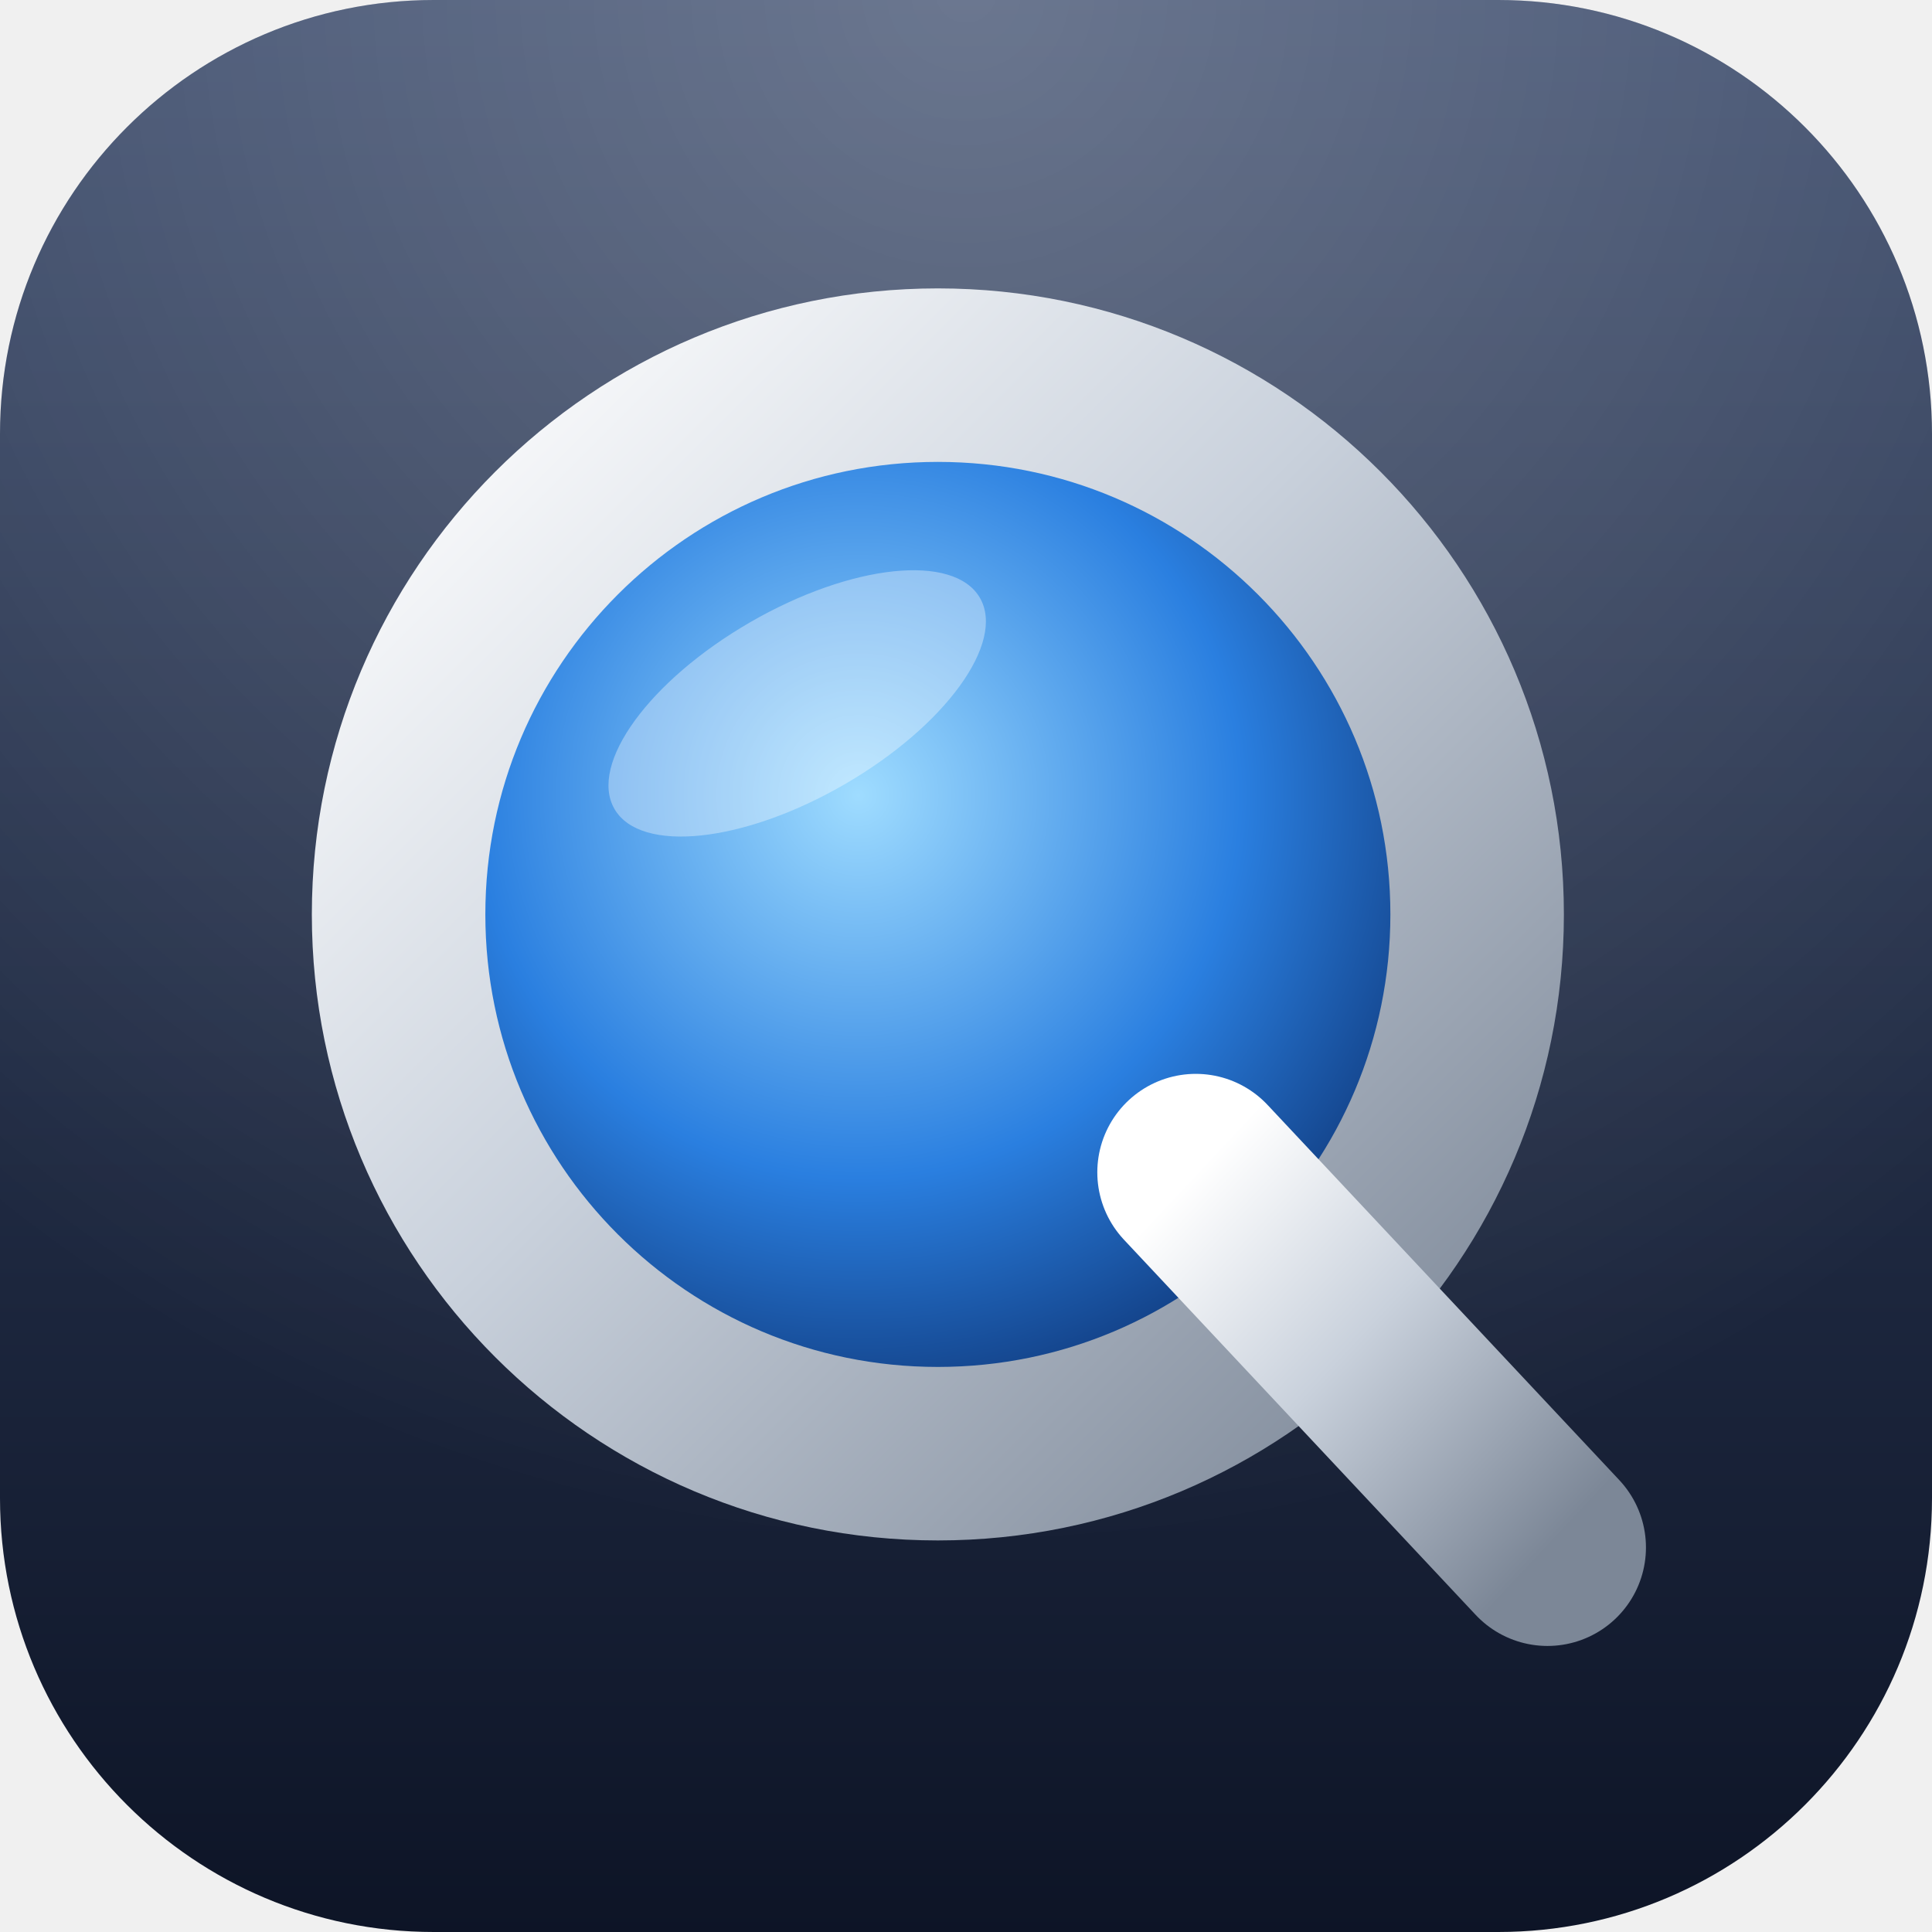
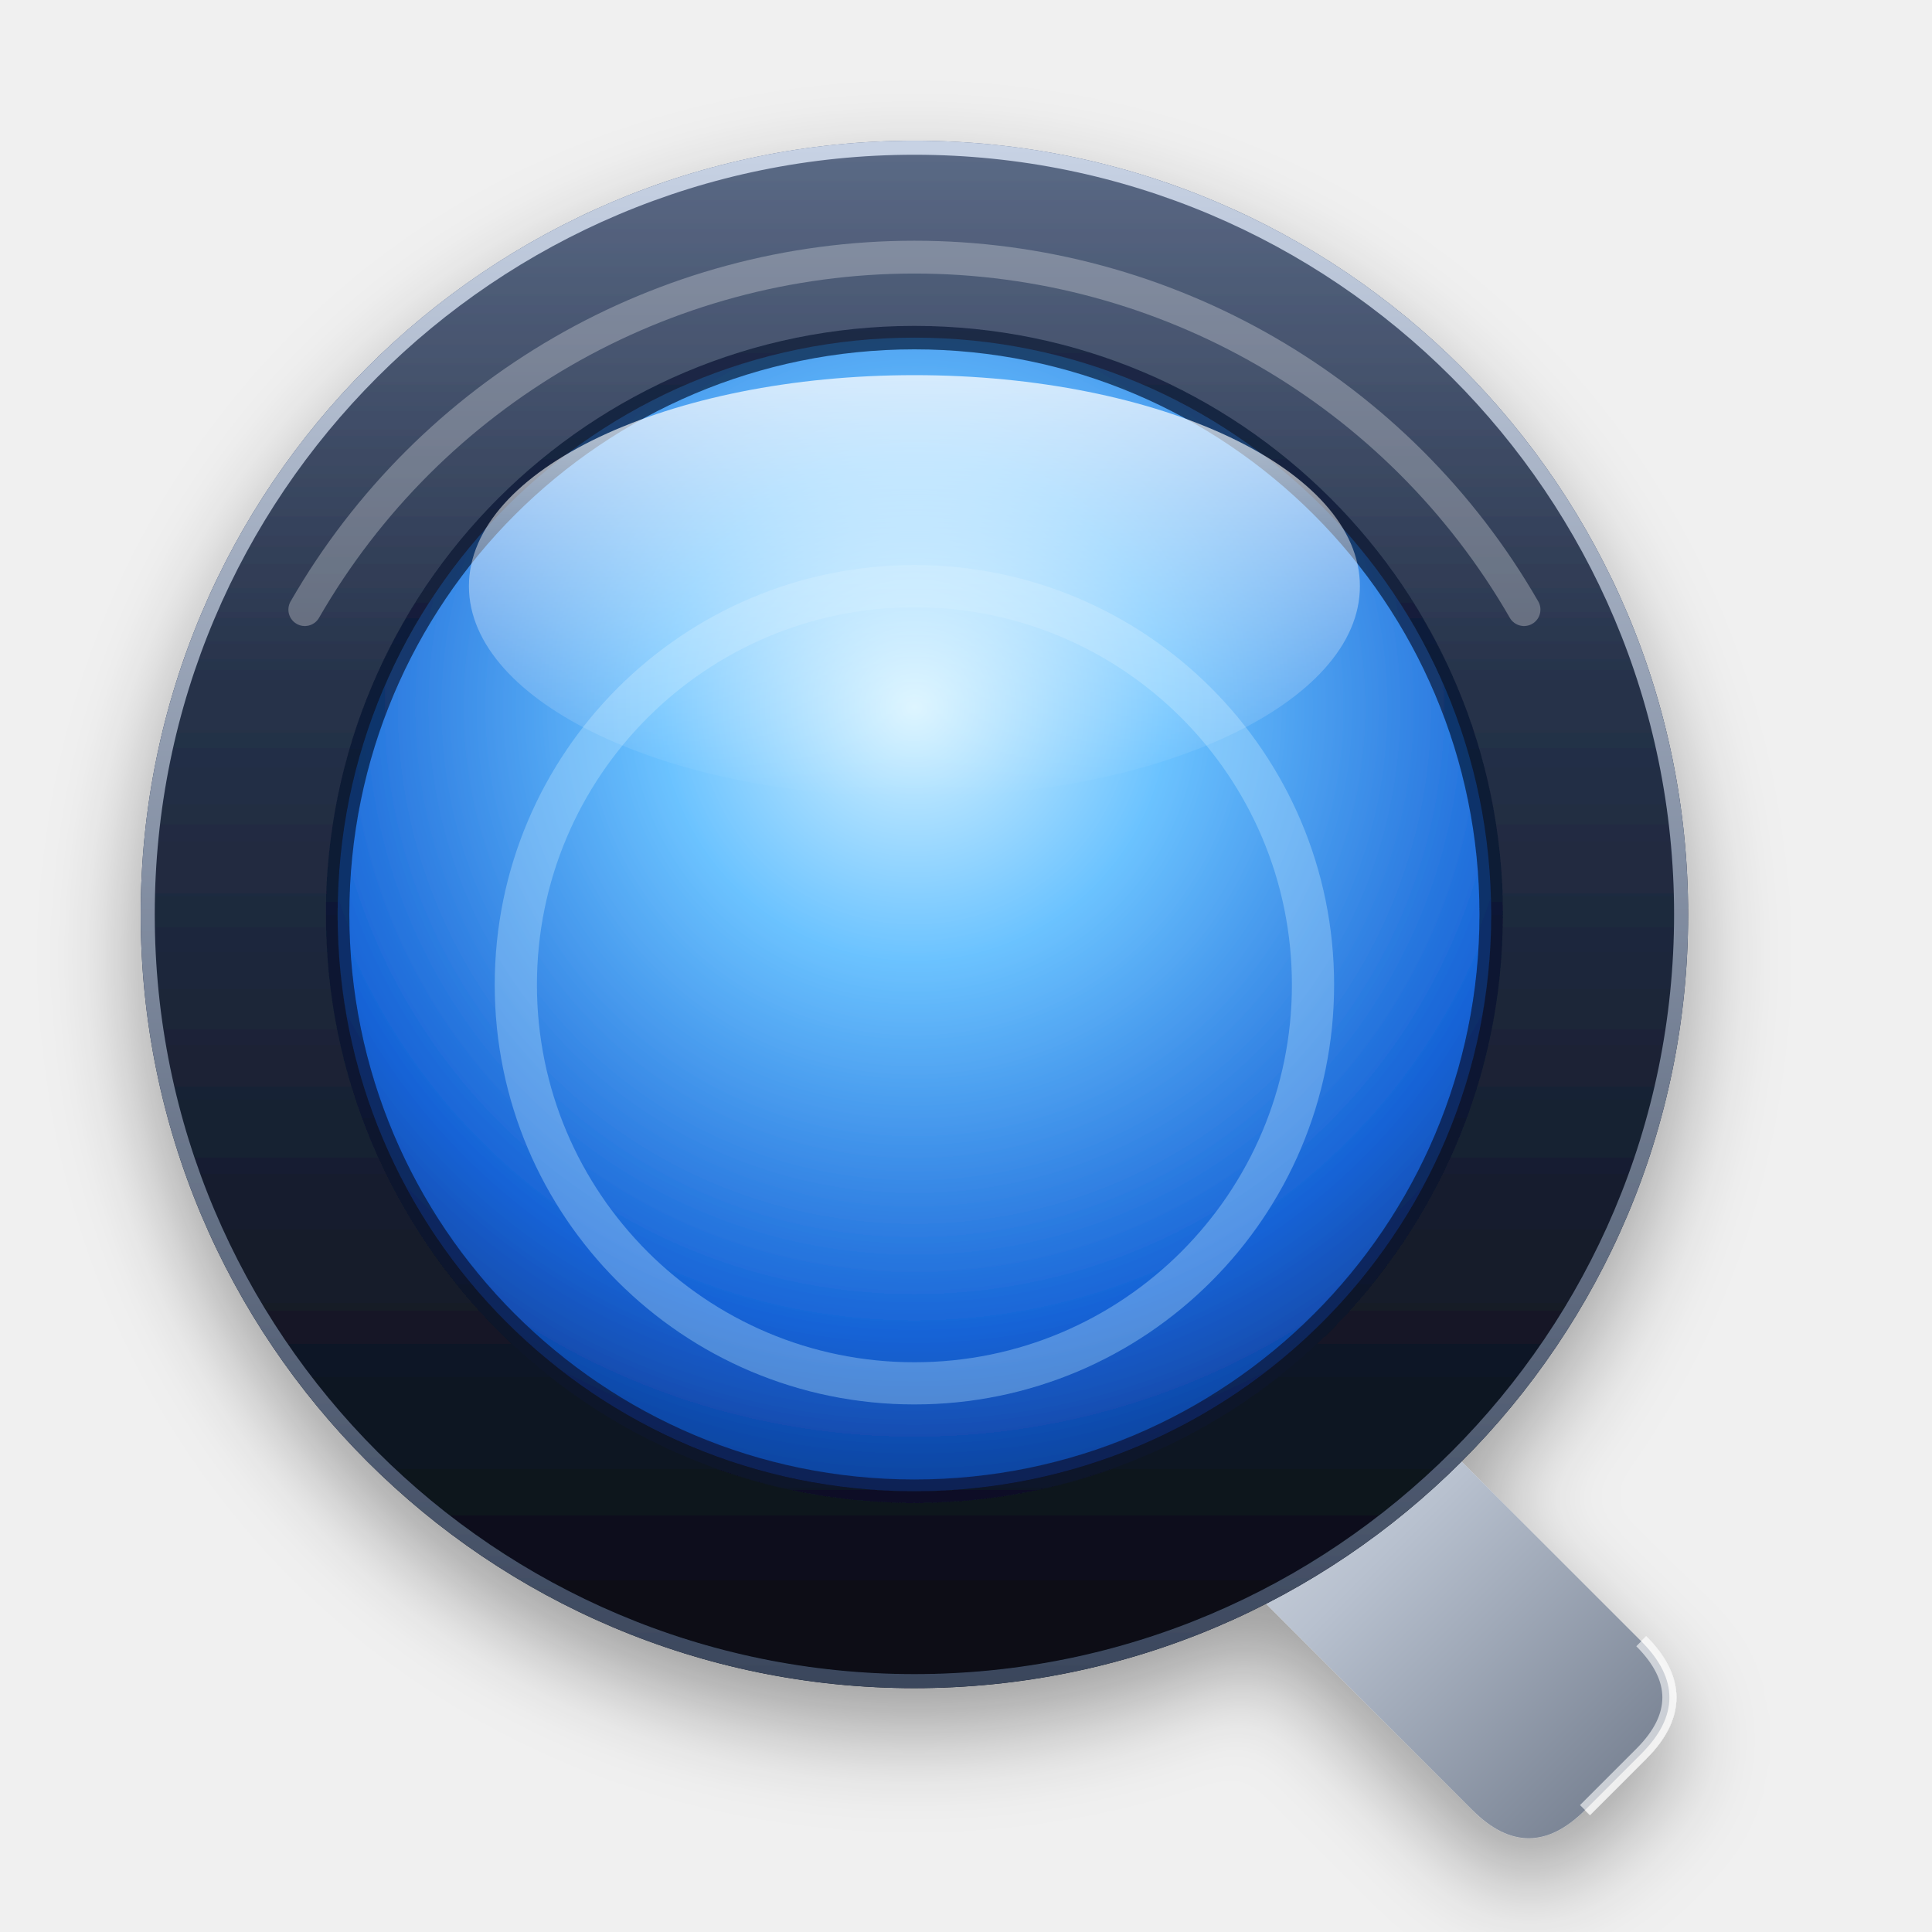
<svg xmlns="http://www.w3.org/2000/svg" viewBox="100 100 824 824">
  <defs>
-     <linearGradient id="bg" x1="0" y1="0" x2="0" y2="1">
-       <stop offset="0" stop-color="#3a4a6b" />
-       <stop offset="1" stop-color="#0d1426" />
+     <linearGradient id="ring" x1="0" y1="0" x2="0" y2="1">
+       <stop offset="0" stop-color="#5b6a86" />
+       <stop offset="0.35" stop-color="#26324a" />
+       <stop offset="1" stop-color="#070b14" />
    </linearGradient>
-     <radialGradient id="shine" cx="0.5" cy="0" r="0.8">
-       <stop offset="0" stop-color="#fff" stop-opacity="0.25" />
+     <linearGradient id="ringEdge" x1="0" y1="0" x2="0" y2="1">
+       <stop offset="0" stop-color="#c7d2e4" />
+       <stop offset="1" stop-color="#3a465c" />
+     </linearGradient>
+     <radialGradient id="lens" cx="0.5" cy="0.32" r="0.78">
+       <stop offset="0" stop-color="#d7f3ff" />
+       <stop offset="0.28" stop-color="#6cc3ff" />
+       <stop offset="0.7" stop-color="#1663d6" />
+       <stop offset="1" stop-color="#0a2b74" />
+     </radialGradient>
+     <linearGradient id="tail" x1="0" y1="0" x2="1" y2="1">
+       <stop offset="0" stop-color="#f4f6fa" />
+       <stop offset="0.5" stop-color="#b8c1cf" />
+       <stop offset="1" stop-color="#6d7788" />
+     </linearGradient>
+     <linearGradient id="gloss" x1="0" y1="0" x2="0" y2="1">
+       <stop offset="0" stop-color="#fff" stop-opacity="0.75" />
      <stop offset="1" stop-color="#fff" stop-opacity="0" />
-     </radialGradient>
-     <linearGradient id="silver" x1="0" y1="0" x2="1" y2="1">
-       <stop offset="0" stop-color="#ffffff" />
-       <stop offset="0.45" stop-color="#c9d1dc" />
-       <stop offset="1" stop-color="#7c8797" />
    </linearGradient>
-     <radialGradient id="core" cx="0.42" cy="0.38" r="0.7">
-       <stop offset="0" stop-color="#9fdcff" />
-       <stop offset="0.55" stop-color="#2a7fe0" />
-       <stop offset="1" stop-color="#0a2a66" />
-     </radialGradient>
+     <filter id="shadow" x="-20%" y="-20%" width="140%" height="150%">
+       <feDropShadow dx="0" dy="18" stdDeviation="20" flood-color="#000" flood-opacity="0.35" />
+     </filter>
  </defs>
-   <rect x="100" y="100" width="824" height="824" rx="185" fill="url(#bg)" />
-   <rect x="100" y="100" width="824" height="824" rx="185" fill="url(#shine)" />
-   <circle cx="500" cy="490" r="210" fill="url(#core)" />
-   <circle cx="500" cy="490" r="230" fill="none" stroke="url(#silver)" stroke-width="74" />
-   <path d="M610 600 L760 760" stroke="url(#silver)" stroke-width="84" stroke-linecap="round" />
-   <ellipse cx="440" cy="400" rx="90" ry="40" fill="#fff" opacity="0.35" transform="rotate(-30 440 400)" />
+   <g filter="url(#shadow)">
+     <path d="M640 640 L800 800 Q824 824 800 848 L776 872 Q752 896 728 872 L568 712 Z" fill="url(#tail)" />
+     <path d="M800 800 Q824 824 800 848 L776 872" fill="none" stroke="#fff" stroke-opacity="0.6" stroke-width="6" />
+     <circle cx="490" cy="490" r="330" fill="url(#ring)" />
+     <circle cx="490" cy="490" r="327" fill="none" stroke="url(#ringEdge)" stroke-width="6" />
+     <circle cx="490" cy="490" r="246" fill="url(#lens)" />
+     <circle cx="490" cy="490" r="246" fill="none" stroke="#04122e" stroke-opacity="0.65" stroke-width="10" />
+     <circle cx="490" cy="520" r="170" fill="none" stroke="#bfe8ff" stroke-opacity="0.35" stroke-width="18" />
+     <ellipse cx="490" cy="350" rx="190" ry="90" fill="url(#gloss)" />
+     <path d="M230 360 A300 300 0 0 1 750 360" fill="none" stroke="#fff" stroke-opacity="0.28" stroke-width="14" stroke-linecap="round" />
+   </g>
</svg>
